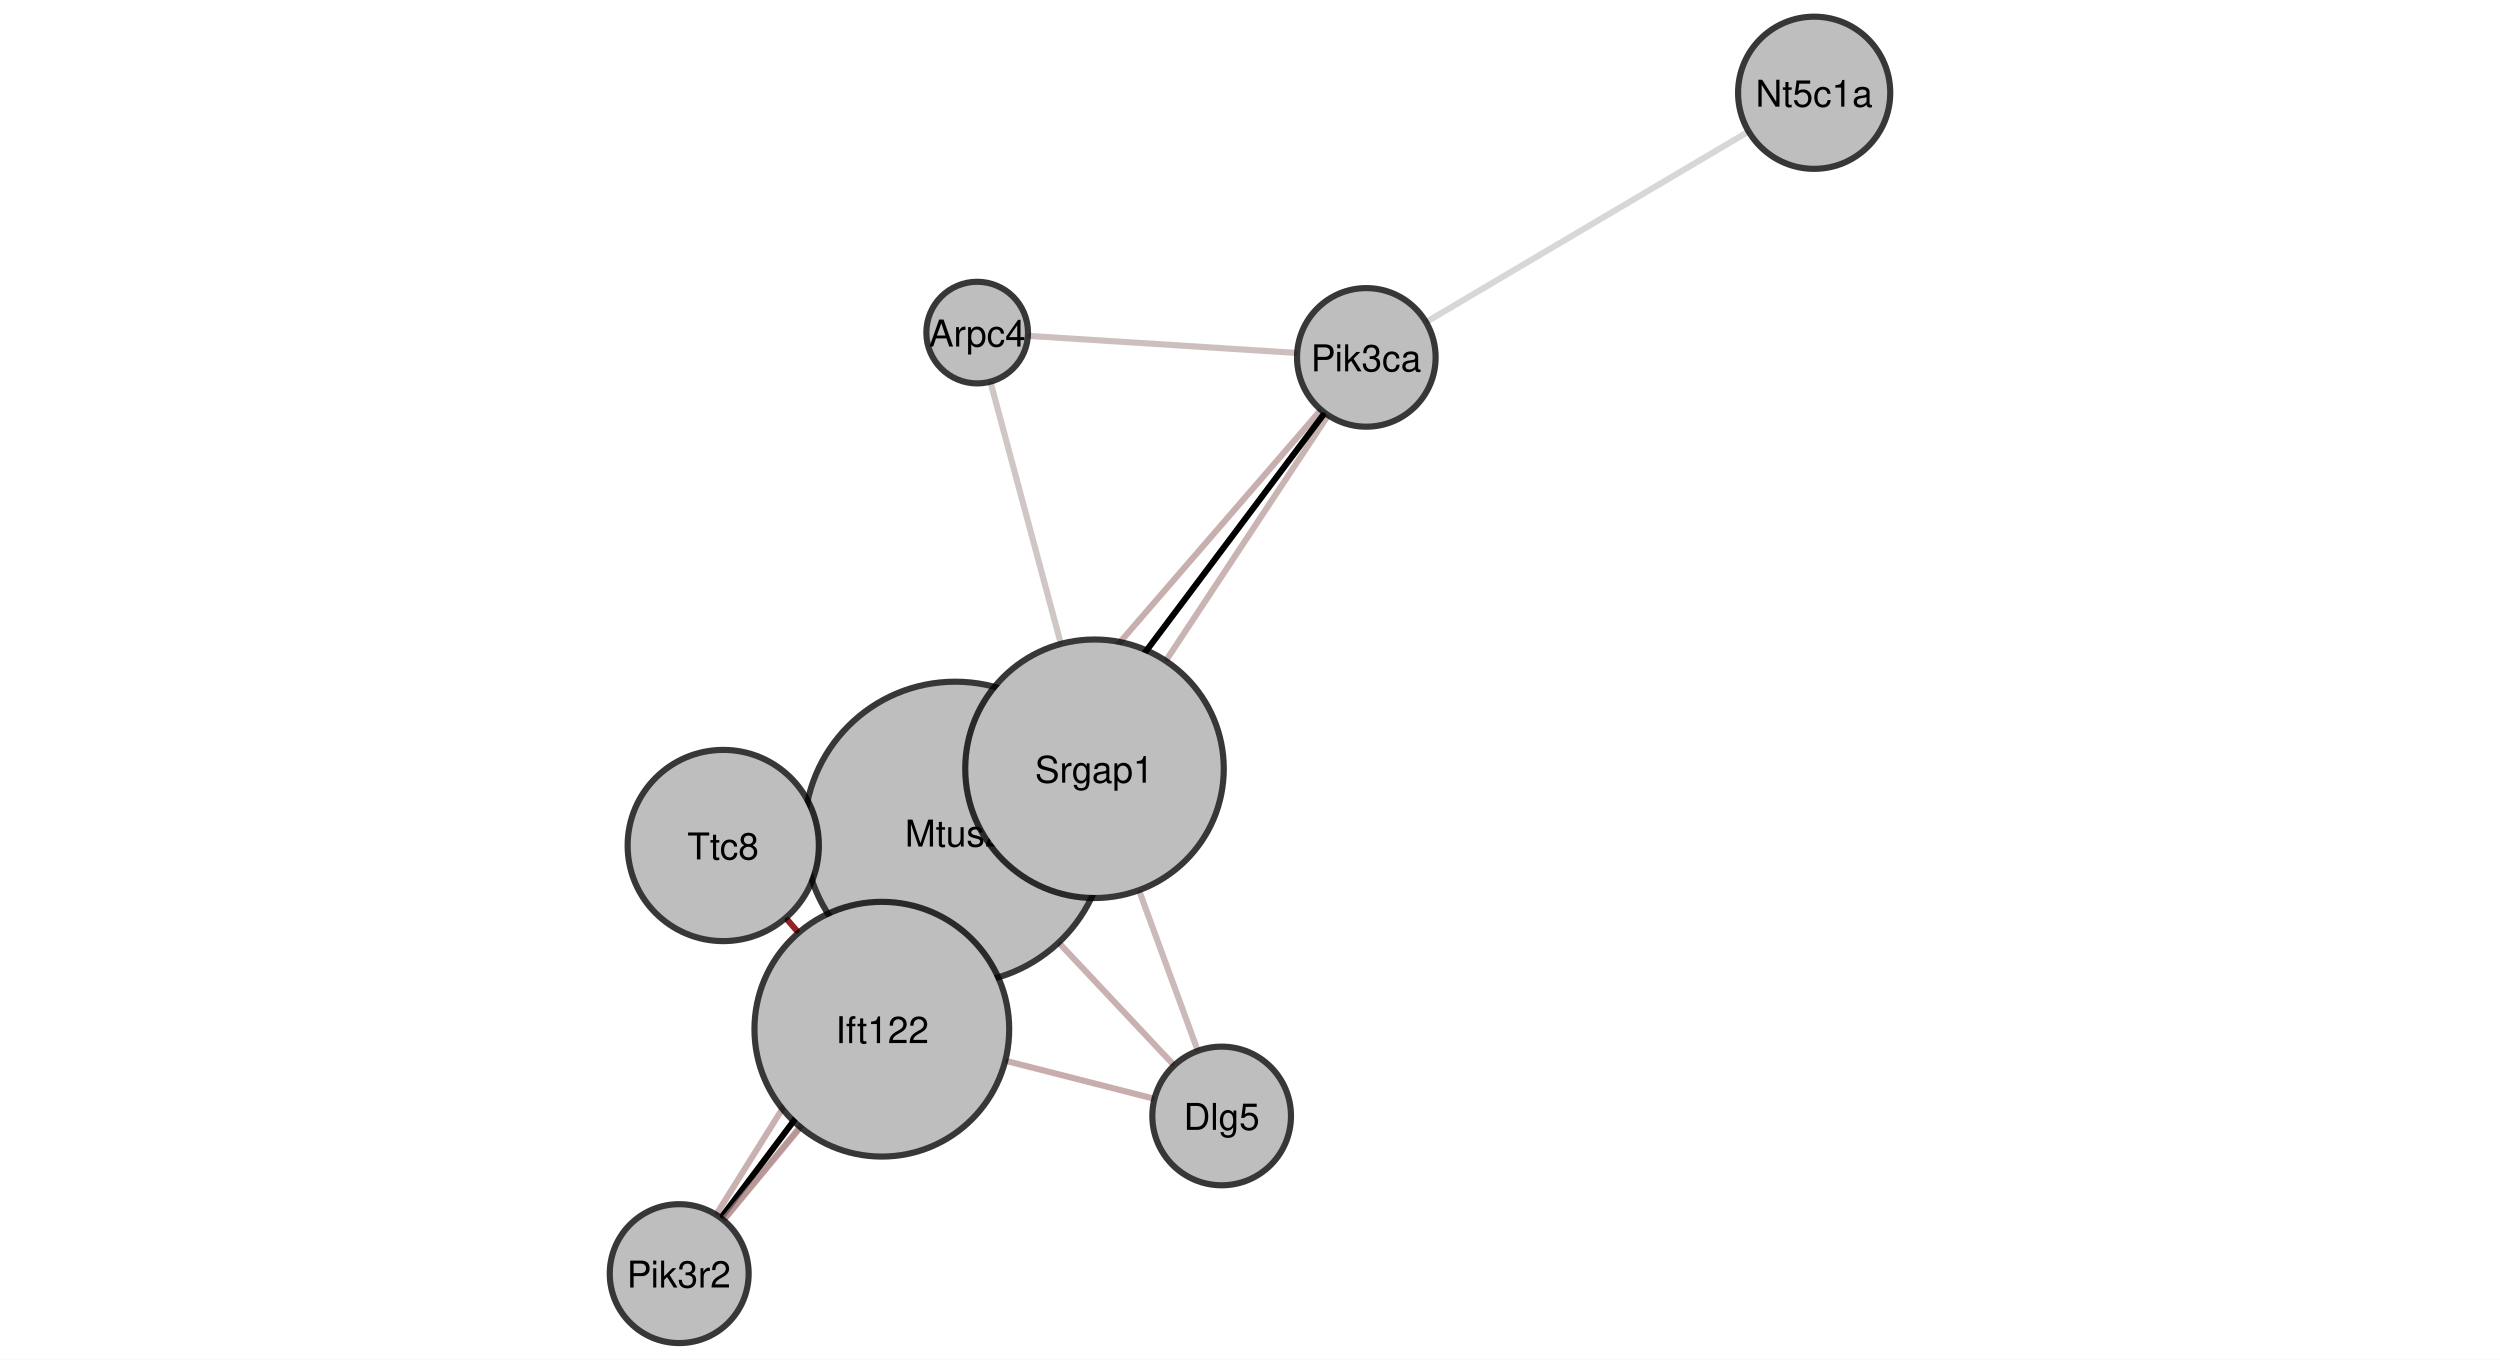
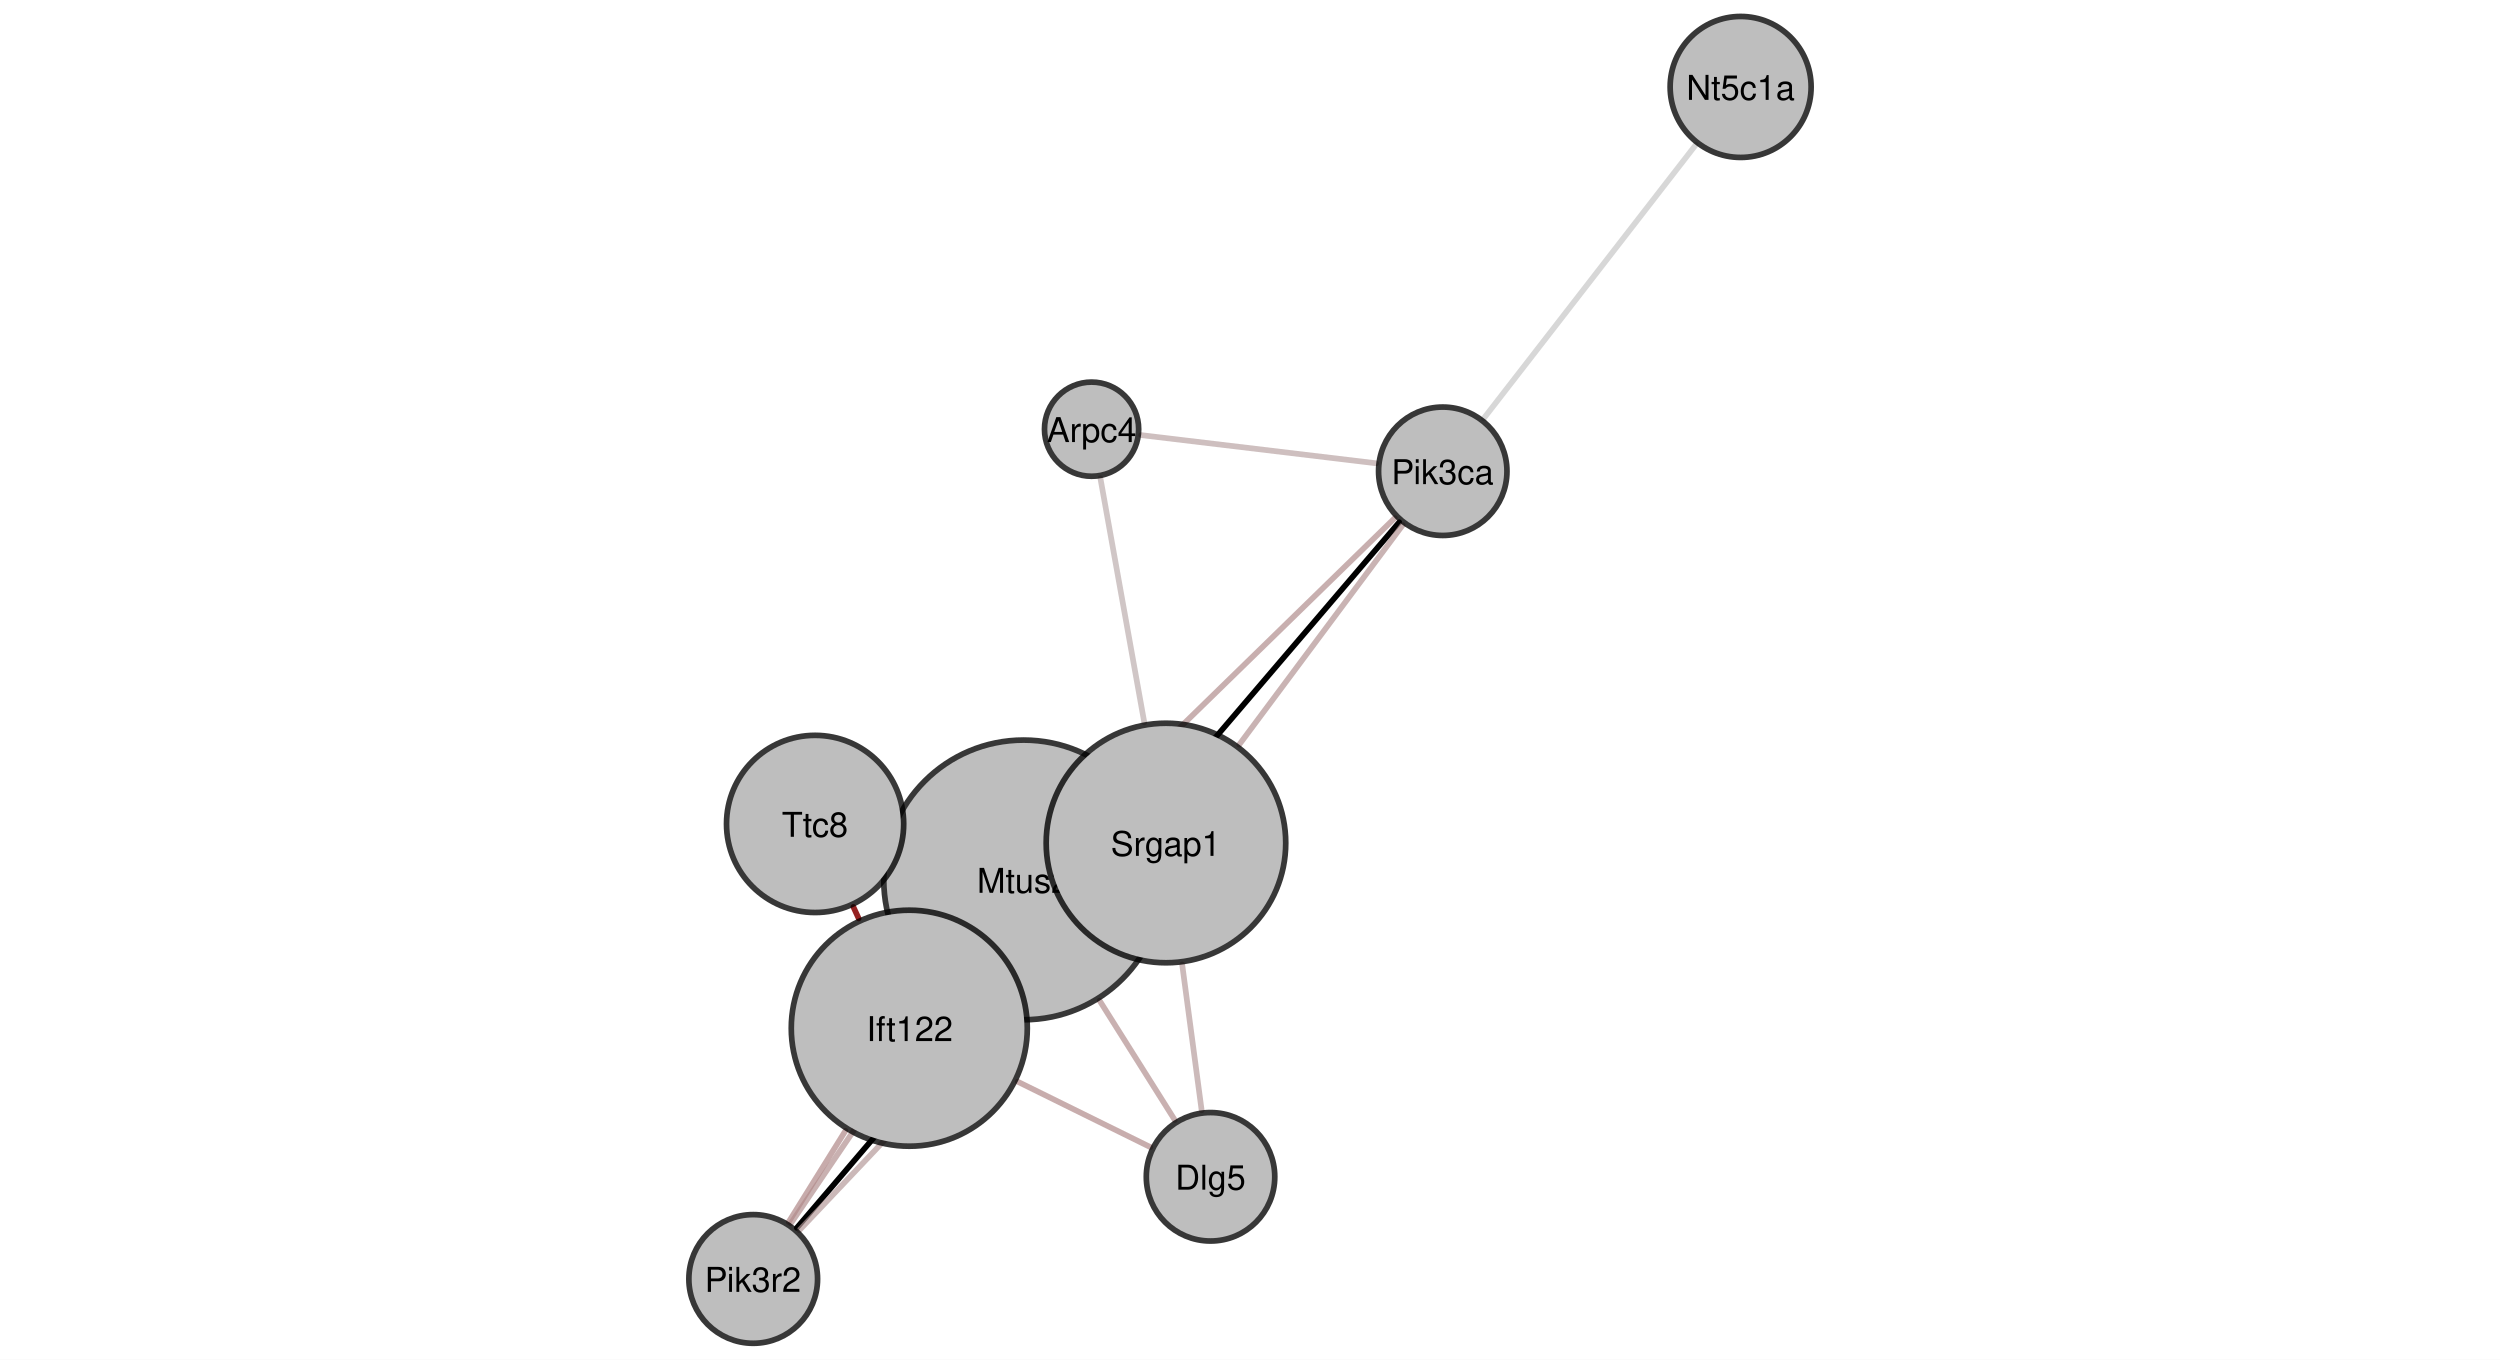
<svg xmlns="http://www.w3.org/2000/svg" version="1.1" baseProfile="full" x="0px" y="0px" width="877px" height="477px" viewBox="0 0 877 477">
  <g stroke-linejoin="miter" stroke-dashoffset="0" stroke-dasharray="none" stroke-width="1" stroke-miterlimit="10" stroke-linecap="square">
    <g fill-opacity="1" fill-rule="nonzero" stroke="none" fill="#ffffff">
      <path d="M 0 0 L 877 0 L 877 477 L 0 477 L 0 0 z" />
    </g>
-     <g transform="matrix(1.08051, 0, 0, 1.08051, 378.6046, 259.1411)">
+     <g transform="matrix(1.001149, 0, 0, 1.001149, 395.7288, 273.5534)">
+       <g stroke-linejoin="round" stroke-width="2" stroke-linecap="round" fill="none" stroke-opacity="0.608" stroke="#bebebe">
+         <path d="M 124.66 -126.681 L 198.896 -222.46" />
+       </g>
+     </g>
+     <g transform="matrix(1.001149, 0, 0, 1.001149, 395.7288, 273.5534)">
+       <g stroke-linejoin="round" stroke-width="2" stroke-linecap="round" fill="none" stroke-opacity="1" stroke="#000000">
+         <path d="M -116.062 156.994 L 95.01 -90.241" />
+       </g>
+     </g>
+     <g transform="matrix(1.001149, 0, 0, 1.001149, 395.7288, 273.5534)">
+       <g stroke-linejoin="round" stroke-width="2" stroke-linecap="round" fill="none" stroke-opacity="0.698" stroke="#b29292">
+         <path d="M 38.936 -12.317 L 96.234 -89.265" />
+       </g>
+     </g>
+     <g transform="matrix(1.001149, 0, 0, 1.001149, 395.7288, 273.5534)">
      <g stroke-linejoin="round" stroke-width="2" stroke-linecap="round" fill="none" stroke-opacity="0.706" stroke="#b18e8e">
-         <path d="M -7.554 -7.327 L 77.827 -106.029" />
-       </g>
-     </g>
-     <g transform="matrix(1.08051, 0, 0, 1.08051, 378.6046, 259.1411)">
+         <path d="M -0.803 0.178 L 93.443 -91.708" />
+       </g>
+     </g>
+     <g transform="matrix(1.001149, 0, 0, 1.001149, 395.7288, 273.5534)">
+       <g stroke-linejoin="round" stroke-width="2" stroke-linecap="round" fill="none" stroke-opacity="0.671" stroke="#b6a0a0">
+         <path d="M 4.587 -120.774 L 86.937 -110.906" />
+       </g>
+     </g>
+     <g transform="matrix(1.001149, 0, 0, 1.001149, 395.7288, 273.5534)">
      <g stroke-linejoin="round" stroke-width="2" stroke-linecap="round" fill="none" stroke-opacity="0.702" stroke="#b29090">
-         <path d="M -66.793 72.87 L -117.389 153.705" />
-       </g>
-     </g>
-     <g transform="matrix(1.08051, 0, 0, 1.08051, 378.6046, 259.1411)">
+         <path d="M -64.653 76.475 L -118.141 155.409" />
+       </g>
+     </g>
+     <g transform="matrix(1.001149, 0, 0, 1.001149, 395.7288, 273.5534)">
      <g stroke-linejoin="round" stroke-width="2" stroke-linecap="round" fill="none" stroke-opacity="0.702" stroke="#b29090">
-         <path d="M -6.014 66.914 L 30.13 105.353" />
-       </g>
-     </g>
-     <g transform="matrix(1.08051, 0, 0, 1.08051, 378.6046, 259.1411)">
+         <path d="M -9.964 77.395 L 16.367 119.215" />
+       </g>
+     </g>
+     <g transform="matrix(1.001149, 0, 0, 1.001149, 395.7288, 273.5534)">
      <g stroke-linejoin="round" stroke-width="2" stroke-linecap="round" fill="none" stroke-opacity="0.949" stroke="#921919">
-         <path d="M -34.109 27.665 L 5.185 9.648" />
-       </g>
-     </g>
-     <g transform="matrix(1.08051, 0, 0, 1.08051, 378.6046, 259.1411)">
+         <path d="M -28.318 32.934 L 11.795 22.53" />
+       </g>
+     </g>
+     <g transform="matrix(1.001149, 0, 0, 1.001149, 395.7288, 273.5534)">
      <g stroke-linejoin="round" stroke-width="2" stroke-linecap="round" fill="none" stroke-opacity="0.941" stroke="#931c1c">
-         <path d="M -83.592 32.894 L -90.188 33.261" />
-       </g>
-     </g>
-     <g transform="matrix(1.08051, 0, 0, 1.08051, 378.6046, 259.1411)">
+         <path d="M -78.721 23.772 L -84.893 22.115" />
+       </g>
+     </g>
+     <g transform="matrix(1.001149, 0, 0, 1.001149, 395.7288, 273.5534)">
      <g stroke-linejoin="round" stroke-width="2" stroke-linecap="round" fill="none" stroke-opacity="1" stroke="#8b0000">
-         <path d="M -49.283 54.636 L -57.757 77.328" />
-       </g>
-     </g>
-     <g transform="matrix(1.08051, 0, 0, 1.08051, 378.6046, 259.1411)">
+         <path d="M -50.804 53.501 L -67.134 74.68" />
+       </g>
+     </g>
+     <g transform="matrix(1.001149, 0, 0, 1.001149, 395.7288, 273.5534)">
+       <g stroke-linejoin="round" stroke-width="2" stroke-linecap="round" fill="none" stroke-opacity="0.686" stroke="#b49898">
+         <path d="M -16.268 53.349 L -115.162 157.803" />
+       </g>
+     </g>
+     <g transform="matrix(1.001149, 0, 0, 1.001149, 395.7288, 273.5534)">
+       <g stroke-linejoin="round" stroke-width="2" stroke-linecap="round" fill="none" stroke-opacity="0.714" stroke="#b08a8a">
+         <path d="M -99.042 122.995 L -118.908 154.911" />
+       </g>
+     </g>
+     <g transform="matrix(1.001149, 0, 0, 1.001149, 395.7288, 273.5534)">
+       <g stroke-linejoin="round" stroke-width="2" stroke-linecap="round" fill="none" stroke-opacity="0.682" stroke="#b49a9a">
+         <path d="M 18.961 64.737 L 25.78 115.807" />
+       </g>
+     </g>
+     <g transform="matrix(1.001149, 0, 0, 1.001149, 395.7288, 273.5534)">
+       <g stroke-linejoin="round" stroke-width="2" stroke-linecap="round" fill="none" stroke-opacity="0.71" stroke="#b18c8c">
+         <path d="M -38.682 105.775 L 7.81 128.708" />
+       </g>
+     </g>
+     <g transform="matrix(1.001149, 0, 0, 1.001149, 395.7288, 273.5534)">
+       <g stroke-linejoin="round" stroke-width="2" stroke-linecap="round" fill="none" stroke-opacity="0.953" stroke="#911818">
+         <path d="M -96.25 44.559 L -94.396 48.58" />
+       </g>
+     </g>
+     <g transform="matrix(1.001149, 0, 0, 1.001149, 395.7288, 273.5534)">
      <g stroke-linejoin="round" stroke-width="2" stroke-linecap="round" fill="none" stroke-opacity="0.698" stroke="#b29393">
-         <path d="M -37.129 18.454 L -84.206 28.185" />
-       </g>
-     </g>
-     <g transform="matrix(1.08051, 0, 0, 1.08051, 378.6046, 259.1411)">
+         <path d="M -29.631 19.814 L -77.672 17.202" />
+       </g>
+     </g>
+     <g transform="matrix(1.001149, 0, 0, 1.001149, 395.7288, 273.5534)">
      <g stroke-linejoin="round" stroke-width="2" stroke-linecap="round" fill="none" stroke-opacity="0.722" stroke="#af8787">
-         <path d="M -22.228 43.037 L -37.312 61.508" />
-       </g>
-     </g>
-     <g transform="matrix(1.08051, 0, 0, 1.08051, 378.6046, 259.1411)">
+         <path d="M -21.571 47.289 L -42.32 62.259" />
+       </g>
+     </g>
+     <g transform="matrix(1.001149, 0, 0, 1.001149, 395.7288, 273.5534)">
      <g stroke-linejoin="round" stroke-width="2" stroke-linecap="round" fill="none" stroke-opacity="0.655" stroke="#b8a8a8">
-         <path d="M -6.213 -31.737 L -28.599 -114.954" />
-       </g>
-     </g>
-     <g transform="matrix(1.08051, 0, 0, 1.08051, 378.6046, 259.1411)">
-       <g stroke-linejoin="round" stroke-width="2" stroke-linecap="round" fill="none" stroke-opacity="0.698" stroke="#b29292">
-         <path d="M 28.638 -26.093 L 80.246 -104.196" />
-       </g>
-     </g>
-     <g transform="matrix(1.08051, 0, 0, 1.08051, 378.6046, 259.1411)">
-       <g stroke-linejoin="round" stroke-width="2" stroke-linecap="round" fill="none" stroke-opacity="0.686" stroke="#b49898">
-         <path d="M -22.347 42.94 L -114.923 155.48" />
-       </g>
-     </g>
-     <g transform="matrix(1.08051, 0, 0, 1.08051, 378.6046, 259.1411)">
-       <g stroke-linejoin="round" stroke-width="2" stroke-linecap="round" fill="none" stroke-opacity="0.682" stroke="#b49a9a">
-         <path d="M 19.727 50.104 L 38.149 100.405" />
-       </g>
-     </g>
-     <g transform="matrix(1.08051, 0, 0, 1.08051, 378.6046, 259.1411)">
-       <g stroke-linejoin="round" stroke-width="2" stroke-linecap="round" fill="none" stroke-opacity="0.608" stroke="#bebebe">
-         <path d="M 113.427 -135.752 L 216.466 -196.641" />
-       </g>
-     </g>
-     <g transform="matrix(1.08051, 0, 0, 1.08051, 378.6046, 259.1411)">
-       <g stroke-linejoin="round" stroke-width="2" stroke-linecap="round" fill="none" stroke-opacity="1" stroke="#000000">
-         <path d="M -115.755 154.827 L 79.102 -105.001" />
-       </g>
-     </g>
-     <g transform="matrix(1.08051, 0, 0, 1.08051, 378.6046, 259.1411)">
-       <g stroke-linejoin="round" stroke-width="2" stroke-linecap="round" fill="none" stroke-opacity="0.671" stroke="#b6a0a0">
-         <path d="M -15.681 -130.74 L 69.751 -125.294" />
-       </g>
-     </g>
-     <g transform="matrix(1.08051, 0, 0, 1.08051, 378.6046, 259.1411)">
-       <g stroke-linejoin="round" stroke-width="2" stroke-linecap="round" fill="none" stroke-opacity="0.714" stroke="#b08a8a">
-         <path d="M -91.127 126.915 L -114.854 155.537" />
-       </g>
-     </g>
-     <g transform="matrix(1.08051, 0, 0, 1.08051, 378.6046, 259.1411)">
-       <g stroke-linejoin="round" stroke-width="2" stroke-linecap="round" fill="none" stroke-opacity="0.71" stroke="#b18c8c">
-         <path d="M -23.064 104.787 L 23.456 116.663" />
-       </g>
-     </g>
-     <g transform="matrix(1.08051, 0, 0, 1.08051, 378.6046, 259.1411)">
-       <g stroke-linejoin="round" stroke-width="2" stroke-linecap="round" fill="none" stroke-opacity="0.953" stroke="#911818">
-         <path d="M -94.646 58.925 L -91.773 62.253" />
-       </g>
-     </g>
-     <g transform="matrix(1.08051, 0, 0, 1.08051, 378.6046, 259.1411)">
-       <g stroke-linejoin="round" stroke-width="4" stroke-linecap="round" fill="none" stroke-opacity="0.784" stroke="#000000">
-         <path d="M 7.735 30.488 C 7.735 56.997 -13.755 78.488 -40.265 78.488 C -66.775 78.488 -88.265 56.997 -88.265 30.488 C -88.265 3.978 -66.775 -17.513 -40.265 -17.513 C -13.755 -17.513 7.735 3.978 7.735 30.488 z" />
-       </g>
-     </g>
-     <g transform="matrix(1.08051, 0, 0, 1.08051, 378.6046, 259.1411)">
-       <g fill-opacity="1" fill-rule="nonzero" stroke="none" fill="#bebebe">
-         <path d="M 7.735 30.488 C 7.735 56.997 -13.755 78.488 -40.265 78.488 C -66.775 78.488 -88.265 56.997 -88.265 30.488 C -88.265 3.978 -66.775 -17.513 -40.265 -17.513 C -13.755 -17.513 7.735 3.978 7.735 30.488 z" />
-       </g>
-     </g>
-     <g transform="matrix(1.08051, 0, 0, 1.08051, 317.4437, 296.9644)">
+         <path d="M 5.673 -20.144 L -9.693 -105.632" />
+       </g>
+     </g>
+     <g transform="matrix(1.001149, 0, 0, 1.001149, 395.7288, 273.5534)">
+       <g stroke-linejoin="round" stroke-width="4" stroke-linecap="round" fill="none" stroke-opacity="0.784" stroke="#000000">
+         <path d="M 131.762 -108.11 C 131.762 -96.238 122.138 -86.614 110.266 -86.614 C 98.394 -86.614 88.77 -96.238 88.77 -108.11 C 88.77 -119.982 98.394 -129.606 110.266 -129.606 C 122.138 -129.606 131.762 -119.982 131.762 -108.11 z" />
+       </g>
+     </g>
+     <g transform="matrix(1.001149, 0, 0, 1.001149, 395.7288, 273.5534)">
+       <g fill-opacity="1" fill-rule="nonzero" stroke="none" fill="#bebebe">
+         <path d="M 131.762 -108.11 C 131.762 -96.238 122.138 -86.614 110.266 -86.614 C 98.394 -86.614 88.77 -96.238 88.77 -108.11 C 88.77 -119.982 98.394 -129.606 110.266 -129.606 C 122.138 -129.606 131.762 -119.982 131.762 -108.11 z" />
+       </g>
+     </g>
+     <g transform="matrix(1.001149, 0, 0, 1.001149, 488.0922, 169.8418)">
+       <text fill-opacity="1" font-style="normal" font-family="Helvetica" font-weight="normal" stroke="none" fill="#000000" font-size="12" x="0" y="0">Pik3ca</text>
+     </g>
+     <g transform="matrix(1.001149, 0, 0, 1.001149, 395.7288, 273.5534)">
+       <g stroke-linejoin="round" stroke-width="4" stroke-linecap="round" fill="none" stroke-opacity="0.784" stroke="#000000">
+         <path d="M 11.396 35.083 C 11.396 61.592 -10.094 83.083 -36.604 83.083 C -63.114 83.083 -84.604 61.592 -84.604 35.083 C -84.604 8.573 -63.114 -12.917 -36.604 -12.917 C -10.094 -12.917 11.396 8.573 11.396 35.083 z" />
+       </g>
+     </g>
+     <g transform="matrix(1.001149, 0, 0, 1.001149, 395.7288, 273.5534)">
+       <g fill-opacity="1" fill-rule="nonzero" stroke="none" fill="#bebebe">
+         <path d="M 11.396 35.083 C 11.396 61.592 -10.094 83.083 -36.604 83.083 C -63.114 83.083 -84.604 61.592 -84.604 35.083 C -84.604 8.573 -63.114 -12.917 -36.604 -12.917 C -10.094 -12.917 11.396 8.573 11.396 35.083 z" />
+       </g>
+     </g>
+     <g transform="matrix(1.001149, 0, 0, 1.001149, 342.7249, 313.1992)">
      <text fill-opacity="1" font-style="normal" font-family="Helvetica" font-weight="normal" stroke="none" fill="#000000" font-size="12" x="0" y="0">Mtus2</text>
    </g>
-     <g transform="matrix(1.08051, 0, 0, 1.08051, 378.6046, 259.1411)">
-       <g stroke-linejoin="round" stroke-width="4" stroke-linecap="round" fill="none" stroke-opacity="0.784" stroke="#000000">
-         <path d="M 45.918 9.756 C 45.918 32.382 27.576 50.724 4.95 50.724 C -17.676 50.724 -36.019 32.382 -36.019 9.756 C -36.019 -12.87 -17.676 -31.212 4.95 -31.212 C 27.576 -31.212 45.918 -12.87 45.918 9.756 z" />
-       </g>
-     </g>
-     <g transform="matrix(1.08051, 0, 0, 1.08051, 378.6046, 259.1411)">
-       <g fill-opacity="1" fill-rule="nonzero" stroke="none" fill="#bebebe">
-         <path d="M 45.918 9.756 C 45.918 32.382 27.576 50.724 4.95 50.724 C -17.676 50.724 -36.019 32.382 -36.019 9.756 C -36.019 -12.87 -17.676 -31.212 4.95 -31.212 C 27.576 -31.212 45.918 -12.87 45.918 9.756 z" />
-       </g>
-     </g>
-     <g transform="matrix(1.08051, 0, 0, 1.08051, 363.0476, 274.5638)">
+     <g transform="matrix(1.001149, 0, 0, 1.001149, 395.7288, 273.5534)">
+       <g stroke-linejoin="round" stroke-width="4" stroke-linecap="round" fill="none" stroke-opacity="0.784" stroke="#000000">
+         <path d="M -109.804 174.902 C -109.804 186.802 -119.45 196.449 -131.35 196.449 C -143.25 196.449 -152.897 186.802 -152.897 174.902 C -152.897 163.002 -143.25 153.355 -131.35 153.355 C -119.45 153.355 -109.804 163.002 -109.804 174.902 z" />
+       </g>
+     </g>
+     <g transform="matrix(1.001149, 0, 0, 1.001149, 395.7288, 273.5534)">
+       <g fill-opacity="1" fill-rule="nonzero" stroke="none" fill="#bebebe">
+         <path d="M -109.804 174.902 C -109.804 186.802 -119.45 196.449 -131.35 196.449 C -143.25 196.449 -152.897 186.802 -152.897 174.902 C -152.897 163.002 -143.25 153.355 -131.35 153.355 C -119.45 153.355 -109.804 163.002 -109.804 174.902 z" />
+       </g>
+     </g>
+     <g transform="matrix(1.001149, 0, 0, 1.001149, 247.2011, 453.179)">
+       <text fill-opacity="1" font-style="normal" font-family="Helvetica" font-weight="normal" stroke="none" fill="#000000" font-size="12" x="0" y="0">Pik3r2</text>
+     </g>
+     <g transform="matrix(1.001149, 0, 0, 1.001149, 395.7288, 273.5534)">
+       <g stroke-linejoin="round" stroke-width="4" stroke-linecap="round" fill="none" stroke-opacity="0.784" stroke="#000000">
+         <path d="M 50.399 139.107 C 50.399 150.985 40.77 160.614 28.892 160.614 C 17.014 160.614 7.385 150.985 7.385 139.107 C 7.385 127.229 17.014 117.6 28.892 117.6 C 40.77 117.6 50.399 127.229 50.399 139.107 z" />
+       </g>
+     </g>
+     <g transform="matrix(1.001149, 0, 0, 1.001149, 395.7288, 273.5534)">
+       <g fill-opacity="1" fill-rule="nonzero" stroke="none" fill="#bebebe">
+         <path d="M 50.399 139.107 C 50.399 150.985 40.77 160.614 28.892 160.614 C 17.014 160.614 7.385 150.985 7.385 139.107 C 7.385 127.229 17.014 117.6 28.892 117.6 C 40.77 117.6 50.399 127.229 50.399 139.107 z" />
+       </g>
+     </g>
+     <g transform="matrix(1.001149, 0, 0, 1.001149, 412.2996, 417.3432)">
+       <text fill-opacity="1" font-style="normal" font-family="Helvetica" font-weight="normal" stroke="none" fill="#000000" font-size="12" x="0" y="0">Dlg5</text>
+     </g>
+     <g transform="matrix(1.001149, 0, 0, 1.001149, 395.7288, 273.5534)">
+       <g stroke-linejoin="round" stroke-width="4" stroke-linecap="round" fill="none" stroke-opacity="0.784" stroke="#000000">
+         <path d="M 238.341 -242.774 C 238.341 -229.684 227.73 -219.073 214.64 -219.073 C 201.551 -219.073 190.939 -229.684 190.939 -242.774 C 190.939 -255.864 201.551 -266.475 214.64 -266.475 C 227.73 -266.475 238.341 -255.864 238.341 -242.774 z" />
+       </g>
+     </g>
+     <g transform="matrix(1.001149, 0, 0, 1.001149, 395.7288, 273.5534)">
+       <g fill-opacity="1" fill-rule="nonzero" stroke="none" fill="#bebebe">
+         <path d="M 238.341 -242.774 C 238.341 -229.684 227.73 -219.073 214.64 -219.073 C 201.551 -219.073 190.939 -229.684 190.939 -242.774 C 190.939 -255.864 201.551 -266.475 214.64 -266.475 C 227.73 -266.475 238.341 -255.864 238.341 -242.774 z" />
+       </g>
+     </g>
+     <g transform="matrix(1.001149, 0, 0, 1.001149, 591.5831, 35.02341)">
+       <text fill-opacity="1" font-style="normal" font-family="Helvetica" font-weight="normal" stroke="none" fill="#000000" font-size="12" x="0" y="0">Nt5c1a</text>
+     </g>
+     <g transform="matrix(1.001149, 0, 0, 1.001149, 395.7288, 273.5534)">
+       <g stroke-linejoin="round" stroke-width="4" stroke-linecap="round" fill="none" stroke-opacity="0.784" stroke="#000000">
+         <path d="M -79.625 15.462 C -79.625 32.053 -93.074 45.503 -109.665 45.503 C -126.257 45.503 -139.706 32.053 -139.706 15.462 C -139.706 -1.129 -126.257 -14.579 -109.665 -14.579 C -93.074 -14.579 -79.625 -1.129 -79.625 15.462 z" />
+       </g>
+     </g>
+     <g transform="matrix(1.001149, 0, 0, 1.001149, 395.7288, 273.5534)">
+       <g fill-opacity="1" fill-rule="nonzero" stroke="none" fill="#bebebe">
+         <path d="M -79.625 15.462 C -79.625 32.053 -93.074 45.503 -109.665 45.503 C -126.257 45.503 -139.706 32.053 -139.706 15.462 C -139.706 -1.129 -126.257 -14.579 -109.665 -14.579 C -93.074 -14.579 -79.625 -1.129 -79.625 15.462 z" />
+       </g>
+     </g>
+     <g transform="matrix(1.001149, 0, 0, 1.001149, 274.2549, 293.5561)">
+       <text fill-opacity="1" font-style="normal" font-family="Helvetica" font-weight="normal" stroke="none" fill="#000000" font-size="12" x="0" y="0">Ttc8</text>
+     </g>
+     <g transform="matrix(1.001149, 0, 0, 1.001149, 395.7288, 273.5534)">
+       <g stroke-linejoin="round" stroke-width="4" stroke-linecap="round" fill="none" stroke-opacity="0.784" stroke="#000000">
+         <path d="M -36.313 87.04 C -36.313 109.325 -54.378 127.39 -76.663 127.39 C -98.948 127.39 -117.014 109.325 -117.014 87.04 C -117.014 64.755 -98.948 46.689 -76.663 46.689 C -54.378 46.689 -36.313 64.755 -36.313 87.04 z" />
+       </g>
+     </g>
+     <g transform="matrix(1.001149, 0, 0, 1.001149, 395.7288, 273.5534)">
+       <g fill-opacity="1" fill-rule="nonzero" stroke="none" fill="#bebebe">
+         <path d="M -36.313 87.04 C -36.313 109.325 -54.378 127.39 -76.663 127.39 C -98.948 127.39 -117.014 109.325 -117.014 87.04 C -117.014 64.755 -98.948 46.689 -76.663 46.689 C -54.378 46.689 -36.313 64.755 -36.313 87.04 z" />
+       </g>
+     </g>
+     <g transform="matrix(1.001149, 0, 0, 1.001149, 303.9484, 365.2161)">
+       <text fill-opacity="1" font-style="normal" font-family="Helvetica" font-weight="normal" stroke="none" fill="#000000" font-size="12" x="0" y="0">Ift122</text>
+     </g>
+     <g transform="matrix(1.001149, 0, 0, 1.001149, 395.7288, 273.5534)">
+       <g stroke-linejoin="round" stroke-width="4" stroke-linecap="round" fill="none" stroke-opacity="0.784" stroke="#000000">
+         <path d="M 2.711 -122.856 C 2.711 -114.296 -4.228 -107.356 -12.789 -107.356 C -21.349 -107.356 -28.289 -114.296 -28.289 -122.856 C -28.289 -131.417 -21.349 -138.356 -12.789 -138.356 C -4.228 -138.356 2.711 -131.417 2.711 -122.856 z" />
+       </g>
+     </g>
+     <g transform="matrix(1.001149, 0, 0, 1.001149, 395.7288, 273.5534)">
+       <g fill-opacity="1" fill-rule="nonzero" stroke="none" fill="#bebebe">
+         <path d="M 2.711 -122.856 C 2.711 -114.296 -4.228 -107.356 -12.789 -107.356 C -21.349 -107.356 -28.289 -114.296 -28.289 -122.856 C -28.289 -131.417 -21.349 -138.356 -12.789 -138.356 C -4.228 -138.356 2.711 -131.417 2.711 -122.856 z" />
+       </g>
+     </g>
+     <g transform="matrix(1.001149, 0, 0, 1.001149, 367.2335, 155.0789)">
+       <text fill-opacity="1" font-style="normal" font-family="Helvetica" font-weight="normal" stroke="none" fill="#000000" font-size="12" x="0" y="0">Arpc4</text>
+     </g>
+     <g transform="matrix(1.001149, 0, 0, 1.001149, 395.7288, 273.5534)">
+       <g stroke-linejoin="round" stroke-width="4" stroke-linecap="round" fill="none" stroke-opacity="0.784" stroke="#000000">
+         <path d="M 54.242 22.147 C 54.242 44.773 35.9 63.115 13.274 63.115 C -9.352 63.115 -27.695 44.773 -27.695 22.147 C -27.695 -0.48 -9.352 -18.822 13.274 -18.822 C 35.9 -18.822 54.242 -0.48 54.242 22.147 z" />
+       </g>
+     </g>
+     <g transform="matrix(1.001149, 0, 0, 1.001149, 395.7288, 273.5534)">
+       <g fill-opacity="1" fill-rule="nonzero" stroke="none" fill="#bebebe">
+         <path d="M 54.242 22.147 C 54.242 44.773 35.9 63.115 13.274 63.115 C -9.352 63.115 -27.695 44.773 -27.695 22.147 C -27.695 -0.48 -9.352 -18.822 13.274 -18.822 C 35.9 -18.822 54.242 -0.48 54.242 22.147 z" />
+       </g>
+     </g>
+     <g transform="matrix(1.001149, 0, 0, 1.001149, 389.6479, 300.2482)">
      <text fill-opacity="1" font-style="normal" font-family="Helvetica" font-weight="normal" stroke="none" fill="#000000" font-size="12" x="0" y="0">Srgap1</text>
-     </g>
-     <g transform="matrix(1.08051, 0, 0, 1.08051, 378.6046, 259.1411)">
-       <g stroke-linejoin="round" stroke-width="4" stroke-linecap="round" fill="none" stroke-opacity="0.784" stroke="#000000">
-         <path d="M 262.294 -209.716 C 262.294 -196.627 251.682 -186.015 238.593 -186.015 C 225.503 -186.015 214.892 -196.627 214.892 -209.716 C 214.892 -222.806 225.503 -233.418 238.593 -233.418 C 251.682 -233.418 262.294 -222.806 262.294 -209.716 z" />
-       </g>
-     </g>
-     <g transform="matrix(1.08051, 0, 0, 1.08051, 378.6046, 259.1411)">
-       <g fill-opacity="1" fill-rule="nonzero" stroke="none" fill="#bebebe">
-         <path d="M 262.294 -209.716 C 262.294 -196.627 251.682 -186.015 238.593 -186.015 C 225.503 -186.015 214.892 -196.627 214.892 -209.716 C 214.892 -222.806 225.503 -233.418 238.593 -233.418 C 251.682 -233.418 262.294 -222.806 262.294 -209.716 z" />
-       </g>
-     </g>
-     <g transform="matrix(1.08051, 0, 0, 1.08051, 615.8652, 37.4216)">
-       <text fill-opacity="1" font-style="normal" font-family="Helvetica" font-weight="normal" stroke="none" fill="#000000" font-size="12" x="0" y="0">Nt5c1a</text>
-     </g>
-     <g transform="matrix(1.08051, 0, 0, 1.08051, 378.6046, 259.1411)">
-       <g stroke-linejoin="round" stroke-width="4" stroke-linecap="round" fill="none" stroke-opacity="0.784" stroke="#000000">
-         <path d="M 114.695 -123.799 C 114.695 -111.927 105.071 -102.303 93.199 -102.303 C 81.327 -102.303 71.703 -111.927 71.703 -123.799 C 71.703 -135.671 81.327 -145.295 93.199 -145.295 C 105.071 -145.295 114.695 -135.671 114.695 -123.799 z" />
-       </g>
-     </g>
-     <g transform="matrix(1.08051, 0, 0, 1.08051, 378.6046, 259.1411)">
-       <g fill-opacity="1" fill-rule="nonzero" stroke="none" fill="#bebebe">
-         <path d="M 114.695 -123.799 C 114.695 -111.927 105.071 -102.303 93.199 -102.303 C 81.327 -102.303 71.703 -111.927 71.703 -123.799 C 71.703 -135.671 81.327 -145.295 93.199 -145.295 C 105.071 -145.295 114.695 -135.671 114.695 -123.799 z" />
-       </g>
-     </g>
-     <g transform="matrix(1.08051, 0, 0, 1.08051, 459.8484, 130.2565)">
-       <text fill-opacity="1" font-style="normal" font-family="Helvetica" font-weight="normal" stroke="none" fill="#000000" font-size="12" x="0" y="0">Pik3ca</text>
-     </g>
-     <g transform="matrix(1.08051, 0, 0, 1.08051, 378.6046, 259.1411)">
-       <g stroke-linejoin="round" stroke-width="4" stroke-linecap="round" fill="none" stroke-opacity="0.784" stroke="#000000">
-         <path d="M -17.645 -131.853 C -17.645 -123.293 -24.585 -116.353 -33.145 -116.353 C -41.706 -116.353 -48.645 -123.293 -48.645 -131.853 C -48.645 -140.413 -41.706 -147.353 -33.145 -147.353 C -24.585 -147.353 -17.645 -140.413 -17.645 -131.853 z" />
-       </g>
-     </g>
-     <g transform="matrix(1.08051, 0, 0, 1.08051, 378.6046, 259.1411)">
-       <g fill-opacity="1" fill-rule="nonzero" stroke="none" fill="#bebebe">
-         <path d="M -17.645 -131.853 C -17.645 -123.293 -24.585 -116.353 -33.145 -116.353 C -41.706 -116.353 -48.645 -123.293 -48.645 -131.853 C -48.645 -140.413 -41.706 -147.353 -33.145 -147.353 C -24.585 -147.353 -17.645 -140.413 -17.645 -131.853 z" />
-       </g>
-     </g>
-     <g transform="matrix(1.08051, 0, 0, 1.08051, 325.8551, 121.5539)">
-       <text fill-opacity="1" font-style="normal" font-family="Helvetica" font-weight="normal" stroke="none" fill="#000000" font-size="12" x="0" y="0">Arpc4</text>
-     </g>
-     <g transform="matrix(1.08051, 0, 0, 1.08051, 378.6046, 259.1411)">
-       <g stroke-linejoin="round" stroke-width="4" stroke-linecap="round" fill="none" stroke-opacity="0.784" stroke="#000000">
-         <path d="M -108.335 173.665 C -108.335 185.565 -117.982 195.211 -129.882 195.211 C -141.782 195.211 -151.429 185.565 -151.429 173.665 C -151.429 161.765 -141.782 152.118 -129.882 152.118 C -117.982 152.118 -108.335 161.765 -108.335 173.665 z" />
-       </g>
-     </g>
-     <g transform="matrix(1.08051, 0, 0, 1.08051, 378.6046, 259.1411)">
-       <g fill-opacity="1" fill-rule="nonzero" stroke="none" fill="#bebebe">
-         <path d="M -108.335 173.665 C -108.335 185.565 -117.982 195.211 -129.882 195.211 C -141.782 195.211 -151.429 185.565 -151.429 173.665 C -151.429 161.765 -141.782 152.118 -129.882 152.118 C -117.982 152.118 -108.335 161.765 -108.335 173.665 z" />
-       </g>
-     </g>
-     <g transform="matrix(1.08051, 0, 0, 1.08051, 219.8896, 451.6688)">
-       <text fill-opacity="1" font-style="normal" font-family="Helvetica" font-weight="normal" stroke="none" fill="#000000" font-size="12" x="0" y="0">Pik3r2</text>
-     </g>
-     <g transform="matrix(1.08051, 0, 0, 1.08051, 378.6046, 259.1411)">
-       <g stroke-linejoin="round" stroke-width="4" stroke-linecap="round" fill="none" stroke-opacity="0.784" stroke="#000000">
-         <path d="M -23.748 94.311 C -23.748 116.596 -41.814 134.661 -64.099 134.661 C -86.384 134.661 -104.449 116.596 -104.449 94.311 C -104.449 72.026 -86.384 53.96 -64.099 53.96 C -41.814 53.96 -23.748 72.026 -23.748 94.311 z" />
-       </g>
-     </g>
-     <g transform="matrix(1.08051, 0, 0, 1.08051, 378.6046, 259.1411)">
-       <g fill-opacity="1" fill-rule="nonzero" stroke="none" fill="#bebebe">
-         <path d="M -23.748 94.311 C -23.748 116.596 -41.814 134.661 -64.099 134.661 C -86.384 134.661 -104.449 116.596 -104.449 94.311 C -104.449 72.026 -86.384 53.96 -64.099 53.96 C -41.814 53.96 -23.748 72.026 -23.748 94.311 z" />
-       </g>
-     </g>
-     <g transform="matrix(1.08051, 0, 0, 1.08051, 293.1251, 365.9261)">
-       <text fill-opacity="1" font-style="normal" font-family="Helvetica" font-weight="normal" stroke="none" fill="#000000" font-size="12" x="0" y="0">Ift122</text>
-     </g>
-     <g transform="matrix(1.08051, 0, 0, 1.08051, 378.6046, 259.1411)">
-       <g stroke-linejoin="round" stroke-width="4" stroke-linecap="round" fill="none" stroke-opacity="0.784" stroke="#000000">
-         <path d="M -85.542 34.671 C -85.542 51.262 -98.992 64.712 -115.583 64.712 C -132.174 64.712 -145.624 51.262 -145.624 34.671 C -145.624 18.08 -132.174 4.63 -115.583 4.63 C -98.992 4.63 -85.542 18.08 -85.542 34.671 z" />
-       </g>
-     </g>
-     <g transform="matrix(1.08051, 0, 0, 1.08051, 378.6046, 259.1411)">
-       <g fill-opacity="1" fill-rule="nonzero" stroke="none" fill="#bebebe">
-         <path d="M -85.542 34.671 C -85.542 51.262 -98.992 64.712 -115.583 64.712 C -132.174 64.712 -145.624 51.262 -145.624 34.671 C -145.624 18.08 -132.174 4.63 -115.583 4.63 C -98.992 4.63 -85.542 18.08 -85.542 34.671 z" />
-       </g>
-     </g>
-     <g transform="matrix(1.08051, 0, 0, 1.08051, 241.1075, 301.485)">
-       <text fill-opacity="1" font-style="normal" font-family="Helvetica" font-weight="normal" stroke="none" fill="#000000" font-size="12" x="0" y="0">Ttc8</text>
-     </g>
-     <g transform="matrix(1.08051, 0, 0, 1.08051, 378.6046, 259.1411)">
-       <g stroke-linejoin="round" stroke-width="4" stroke-linecap="round" fill="none" stroke-opacity="0.784" stroke="#000000">
-         <path d="M 67.74 122.478 C 67.74 134.356 58.111 143.985 46.233 143.985 C 34.355 143.985 24.726 134.356 24.726 122.478 C 24.726 110.6 34.355 100.971 46.233 100.971 C 58.111 100.971 67.74 110.6 67.74 122.478 z" />
-       </g>
-     </g>
-     <g transform="matrix(1.08051, 0, 0, 1.08051, 378.6046, 259.1411)">
-       <g fill-opacity="1" fill-rule="nonzero" stroke="none" fill="#bebebe">
-         <path d="M 67.74 122.478 C 67.74 134.356 58.111 143.985 46.233 143.985 C 34.355 143.985 24.726 134.356 24.726 122.478 C 24.726 110.6 34.355 100.971 46.233 100.971 C 58.111 100.971 67.74 110.6 67.74 122.478 z" />
-       </g>
-     </g>
-     <g transform="matrix(1.08051, 0, 0, 1.08051, 415.2262, 396.3612)">
-       <text fill-opacity="1" font-style="normal" font-family="Helvetica" font-weight="normal" stroke="none" fill="#000000" font-size="12" x="0" y="0">Dlg5</text>
    </g>
  </g>
</svg>
